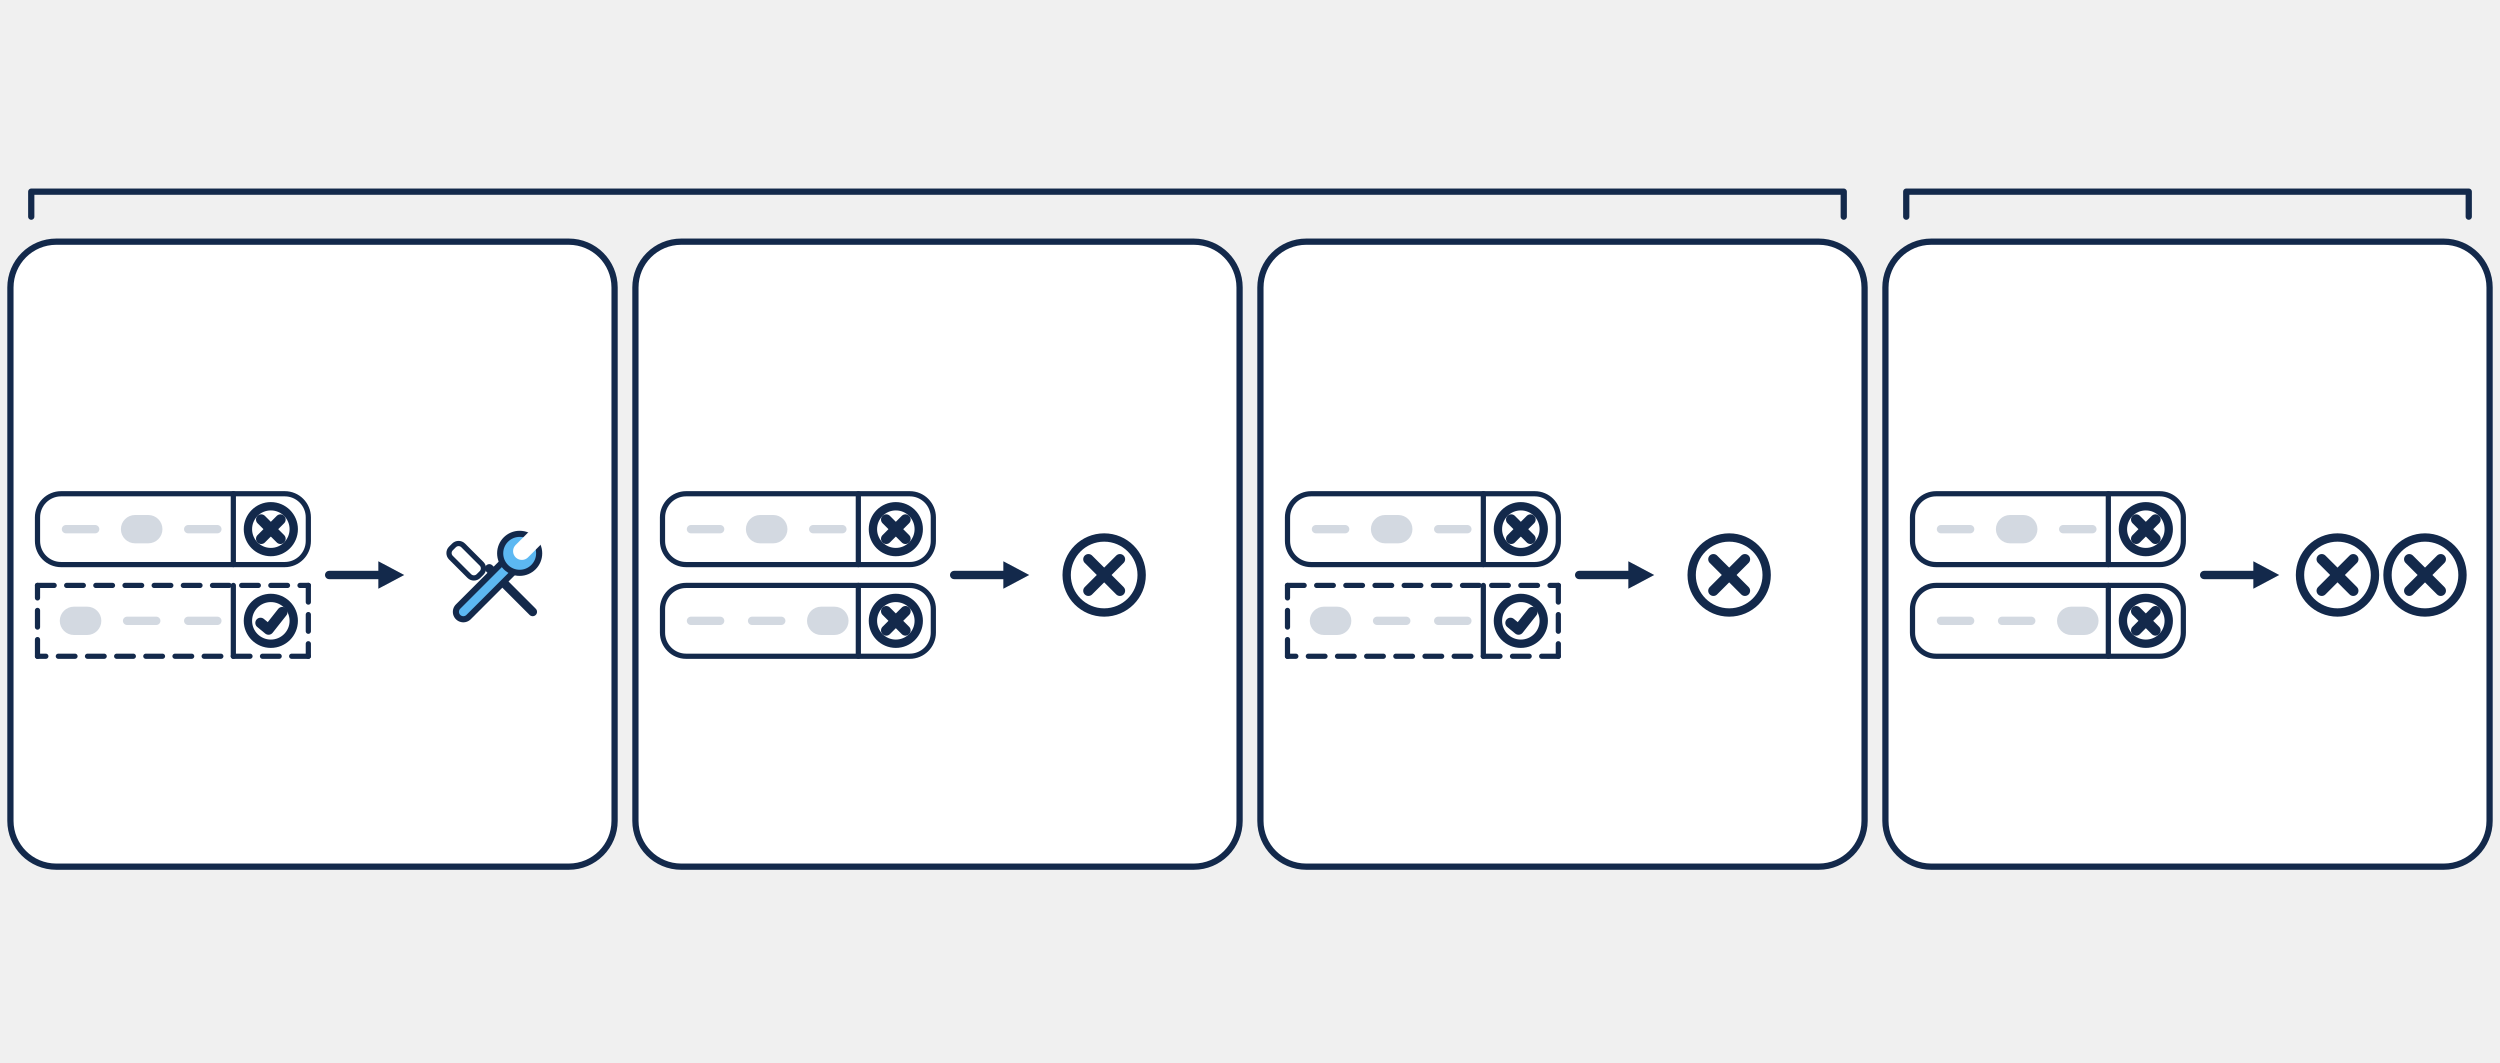
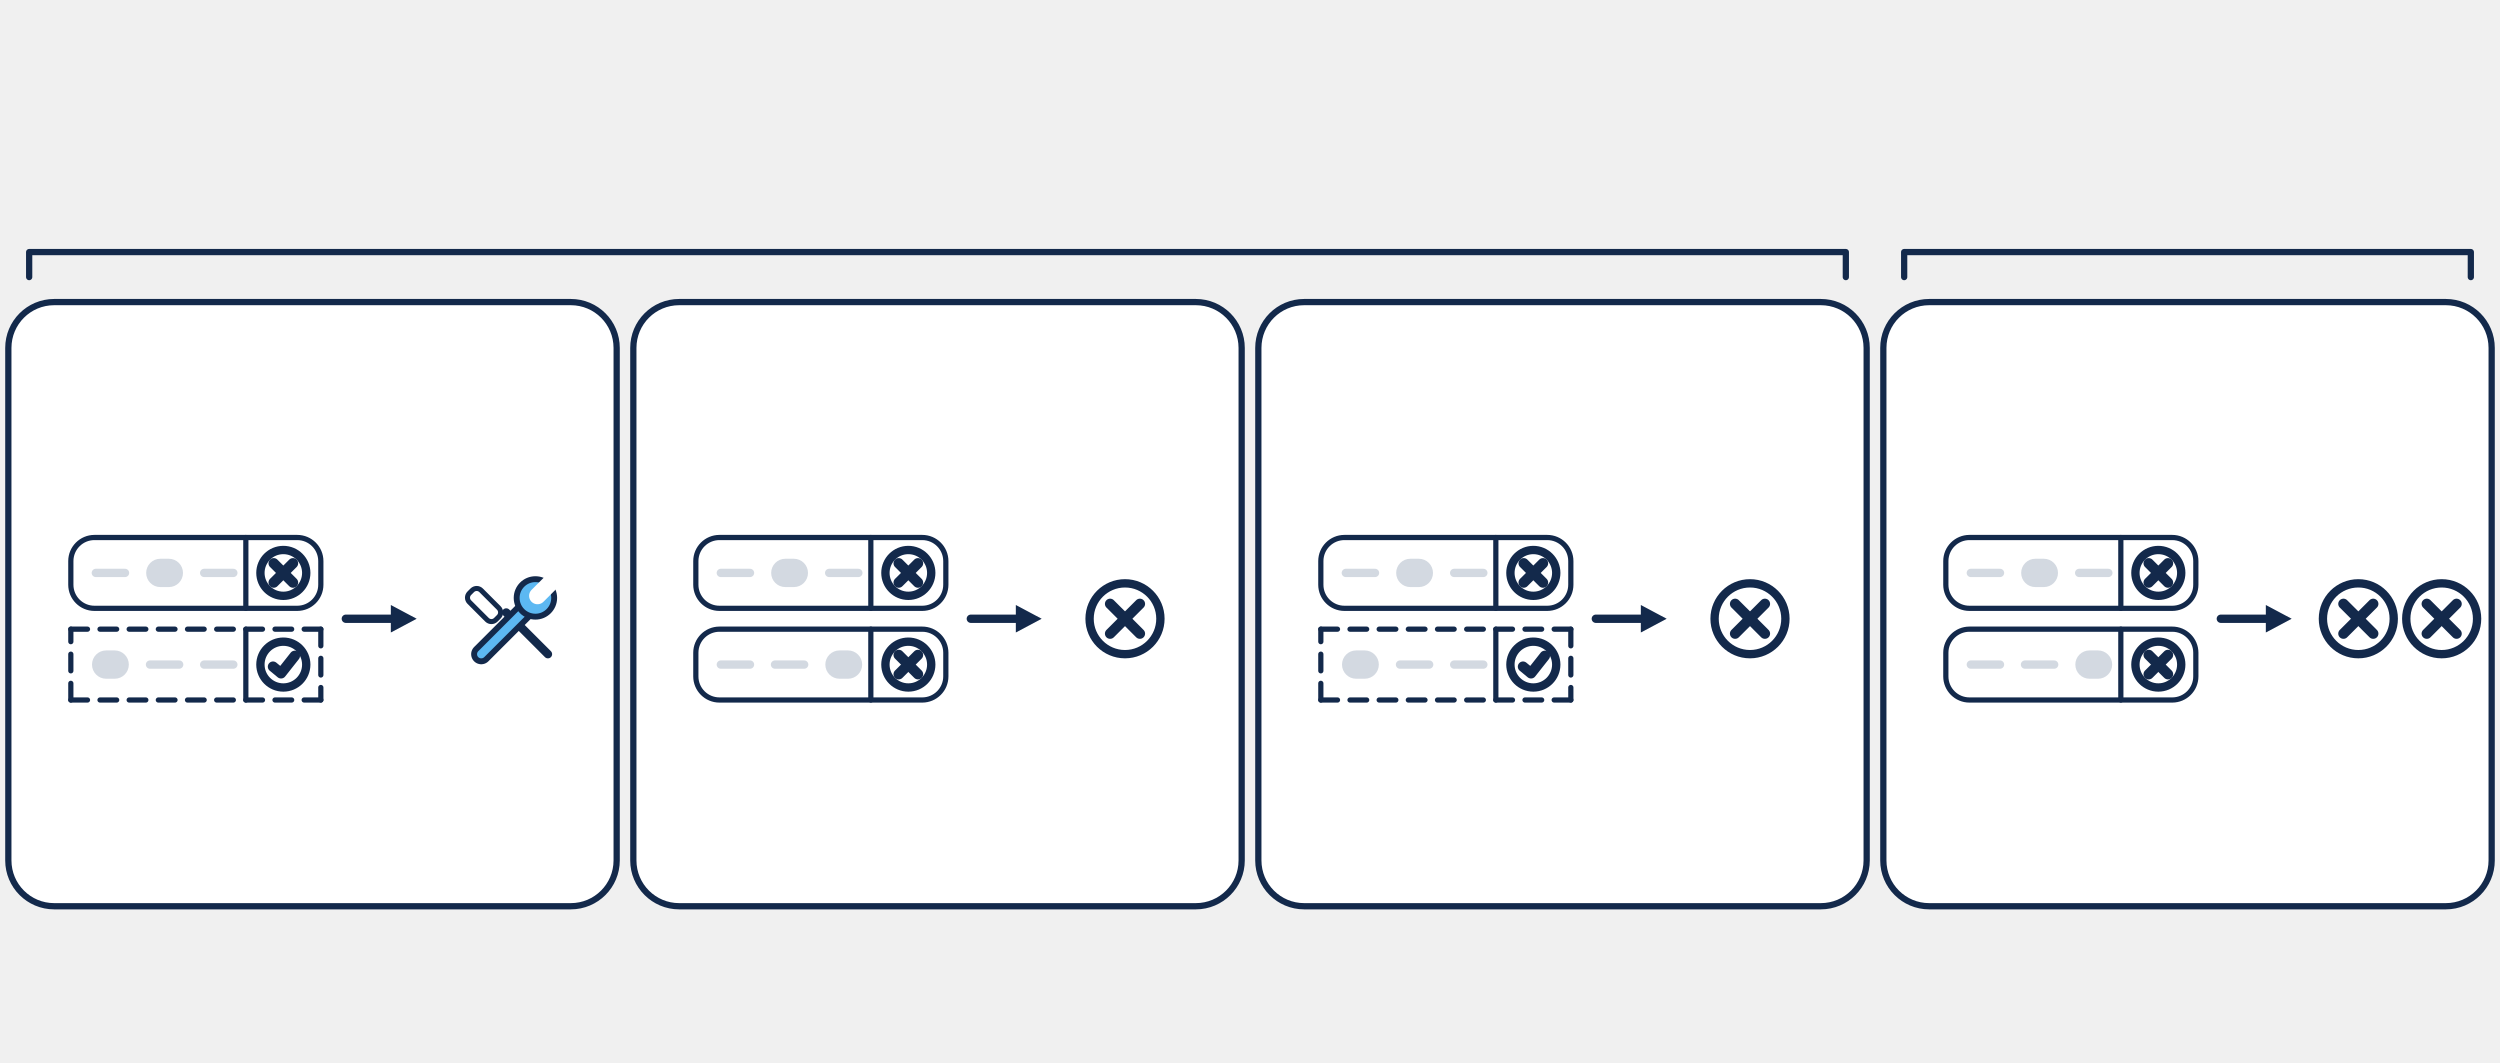
<svg xmlns="http://www.w3.org/2000/svg" viewBox="0 0 1200 510" width="1200" height="510">
-   <g transform="translate(0 46)">
-     <path d="M 15.0,58 L 15.0,46 L 885.0,46 L 885.0,58" stroke="#13294B" stroke-width="3" fill="none" stroke-linecap="round" stroke-linejoin="round" />
-     <path d="M 915.0,58 L 915.0,46 L 1185.0,46 L 1185.0,58" stroke="#13294B" stroke-width="3" fill="none" stroke-linecap="round" stroke-linejoin="round" />
-     <rect x="5.0" y="70" width="290" height="300" rx="22" ry="22" fill="#FFFFFF" stroke="#13294B" stroke-width="3" stroke-linecap="round" stroke-linejoin="round" />
-     <rect x="18" y="191" width="130" height="34" rx="11.333" ry="11.333" fill="#FFFFFF" stroke="#13294B" stroke-width="2.5" stroke-linecap="round" stroke-linejoin="round" />
-     <line x1="31.667" y1="208.0" x2="45.667" y2="208.0" stroke="#D3D9E1" stroke-width="4" fill="none" stroke-linecap="round" stroke-linejoin="round" />
-     <rect x="58.027" y="201.2" width="19.947" height="13.6" rx="6.8" ry="6.8" fill="#D3D9E1" stroke="none" stroke-width="0" stroke-linecap="round" stroke-linejoin="round" />
-     <line x1="90.333" y1="208.0" x2="104.333" y2="208.0" stroke="#D3D9E1" stroke-width="4" fill="none" stroke-linecap="round" stroke-linejoin="round" />
-     <line x1="112" y1="191" x2="112" y2="225" stroke="#13294B" stroke-width="2.5" fill="none" stroke-linecap="round" stroke-linejoin="round" />
-     <circle cx="130.0" cy="208.0" r="11.0" fill="#FFFFFF" stroke="#13294B" stroke-width="4" stroke-linecap="round" stroke-linejoin="round" />
-     <line x1="125.38" y1="203.38" x2="134.62" y2="212.62" stroke="#13294B" stroke-width="5" fill="none" stroke-linecap="round" stroke-linejoin="round" />
-     <line x1="134.62" y1="203.38" x2="125.38" y2="212.62" stroke="#13294B" stroke-width="5" fill="none" stroke-linecap="round" stroke-linejoin="round" />
-     <rect x="18" y="235" width="130" height="34" rx="11.333" ry="11.333" fill="#FFFFFF" stroke="none" stroke-width="0" stroke-linecap="round" stroke-linejoin="round" />
-     <line x1="18.0" y1="235.0" x2="26.0" y2="235.0" stroke="#13294B" stroke-width="2.5" fill="none" stroke-linecap="round" stroke-linejoin="round" />
-     <line x1="32.0" y1="235.0" x2="40.0" y2="235.0" stroke="#13294B" stroke-width="2.5" fill="none" stroke-linecap="round" stroke-linejoin="round" />
-     <line x1="46.0" y1="235.0" x2="54.0" y2="235.0" stroke="#13294B" stroke-width="2.5" fill="none" stroke-linecap="round" stroke-linejoin="round" />
-     <line x1="60.0" y1="235.0" x2="68.0" y2="235.0" stroke="#13294B" stroke-width="2.5" fill="none" stroke-linecap="round" stroke-linejoin="round" />
-     <line x1="74.0" y1="235.0" x2="82.0" y2="235.0" stroke="#13294B" stroke-width="2.5" fill="none" stroke-linecap="round" stroke-linejoin="round" />
-     <line x1="88.0" y1="235.0" x2="96.0" y2="235.0" stroke="#13294B" stroke-width="2.5" fill="none" stroke-linecap="round" stroke-linejoin="round" />
-     <line x1="102.0" y1="235.0" x2="110.0" y2="235.0" stroke="#13294B" stroke-width="2.5" fill="none" stroke-linecap="round" stroke-linejoin="round" />
-     <line x1="116.0" y1="235.0" x2="124.0" y2="235.0" stroke="#13294B" stroke-width="2.5" fill="none" stroke-linecap="round" stroke-linejoin="round" />
-     <line x1="130.0" y1="235.0" x2="138.0" y2="235.0" stroke="#13294B" stroke-width="2.5" fill="none" stroke-linecap="round" stroke-linejoin="round" />
-     <line x1="144.0" y1="235.0" x2="148.0" y2="235.0" stroke="#13294B" stroke-width="2.5" fill="none" stroke-linecap="round" stroke-linejoin="round" />
-     <line x1="148.0" y1="235.0" x2="148.0" y2="243.0" stroke="#13294B" stroke-width="2.5" fill="none" stroke-linecap="round" stroke-linejoin="round" />
-     <line x1="148.0" y1="249.0" x2="148.0" y2="257.0" stroke="#13294B" stroke-width="2.5" fill="none" stroke-linecap="round" stroke-linejoin="round" />
-     <line x1="148.0" y1="263.0" x2="148.0" y2="269.0" stroke="#13294B" stroke-width="2.5" fill="none" stroke-linecap="round" stroke-linejoin="round" />
-     <line x1="148.0" y1="269.0" x2="140.0" y2="269.0" stroke="#13294B" stroke-width="2.5" fill="none" stroke-linecap="round" stroke-linejoin="round" />
-     <line x1="134.0" y1="269.0" x2="126.0" y2="269.0" stroke="#13294B" stroke-width="2.5" fill="none" stroke-linecap="round" stroke-linejoin="round" />
-     <line x1="120.0" y1="269.0" x2="112.0" y2="269.0" stroke="#13294B" stroke-width="2.5" fill="none" stroke-linecap="round" stroke-linejoin="round" />
-     <line x1="106.0" y1="269.0" x2="98.0" y2="269.0" stroke="#13294B" stroke-width="2.5" fill="none" stroke-linecap="round" stroke-linejoin="round" />
-     <line x1="92.0" y1="269.0" x2="84.0" y2="269.0" stroke="#13294B" stroke-width="2.5" fill="none" stroke-linecap="round" stroke-linejoin="round" />
-     <line x1="78.0" y1="269.0" x2="70.0" y2="269.0" stroke="#13294B" stroke-width="2.5" fill="none" stroke-linecap="round" stroke-linejoin="round" />
-     <line x1="64.0" y1="269.0" x2="56.0" y2="269.0" stroke="#13294B" stroke-width="2.5" fill="none" stroke-linecap="round" stroke-linejoin="round" />
-     <line x1="50.0" y1="269.0" x2="42.0" y2="269.0" stroke="#13294B" stroke-width="2.5" fill="none" stroke-linecap="round" stroke-linejoin="round" />
-     <line x1="36.0" y1="269.0" x2="28.0" y2="269.0" stroke="#13294B" stroke-width="2.5" fill="none" stroke-linecap="round" stroke-linejoin="round" />
-     <line x1="22.0" y1="269.0" x2="18.0" y2="269.0" stroke="#13294B" stroke-width="2.5" fill="none" stroke-linecap="round" stroke-linejoin="round" />
-     <line x1="18.0" y1="269.0" x2="18.0" y2="261.0" stroke="#13294B" stroke-width="2.5" fill="none" stroke-linecap="round" stroke-linejoin="round" />
-     <line x1="18.0" y1="255.0" x2="18.0" y2="247.0" stroke="#13294B" stroke-width="2.5" fill="none" stroke-linecap="round" stroke-linejoin="round" />
-     <line x1="18.0" y1="241.0" x2="18.0" y2="235.0" stroke="#13294B" stroke-width="2.5" fill="none" stroke-linecap="round" stroke-linejoin="round" />
-     <rect x="28.693" y="245.2" width="19.947" height="13.6" rx="6.8" ry="6.8" fill="#D3D9E1" stroke="none" stroke-width="0" stroke-linecap="round" stroke-linejoin="round" />
-     <line x1="61.0" y1="252.0" x2="75.0" y2="252.0" stroke="#D3D9E1" stroke-width="4" fill="none" stroke-linecap="round" stroke-linejoin="round" />
-     <line x1="90.333" y1="252.0" x2="104.333" y2="252.0" stroke="#D3D9E1" stroke-width="4" fill="none" stroke-linecap="round" stroke-linejoin="round" />
-     <line x1="112" y1="235" x2="112" y2="269" stroke="#13294B" stroke-width="2.5" fill="none" stroke-linecap="round" stroke-linejoin="round" />
-     <circle cx="130.0" cy="252.0" r="11.0" fill="#FFFFFF" stroke="#13294B" stroke-width="4" stroke-linecap="round" stroke-linejoin="round" />
-     <path d="M 125.05,253.0 L 128.9,256.18 L 135.5,247.82" stroke="#13294B" stroke-width="5" fill="none" stroke-linecap="round" stroke-linejoin="round" />
-     <path d="M 158.0,230.0 L 184.2,230.0" stroke="#13294B" stroke-width="4" fill="none" stroke-linecap="round" stroke-linejoin="round" />
-     <polygon points="194.0,230.0 181.6,236.6 181.6,223.4" fill="#13294B" stroke="none" stroke-width="0" stroke-linecap="round" stroke-linejoin="round" />
-     <g transform="translate(238 230) scale(0.52)">
+   <g transform="translate(0 75)">
+     <path d="M 14.0,58 L 14.0,46 L 886.0,46 L 886.0,58" stroke="#13294B" stroke-width="3" fill="none" stroke-linecap="round" stroke-linejoin="round" />
+     <path d="M 914.0,58 L 914.0,46 L 1186.0,46 L 1186.0,58" stroke="#13294B" stroke-width="3" fill="none" stroke-linecap="round" stroke-linejoin="round" />
+     <rect x="4.0" y="70" width="292" height="290" rx="22" ry="22" fill="#FFFFFF" stroke="#13294B" stroke-width="3" stroke-linecap="round" stroke-linejoin="round" />
+     <rect x="34" y="183" width="120" height="34" rx="11.333" ry="11.333" fill="#FFFFFF" stroke="#13294B" stroke-width="2.5" stroke-linecap="round" stroke-linejoin="round" />
+     <line x1="46.0" y1="200.0" x2="60.0" y2="200.0" stroke="#D3D9E1" stroke-width="4" fill="none" stroke-linecap="round" stroke-linejoin="round" />
+     <rect x="70.16" y="193.2" width="17.68" height="13.6" rx="6.8" ry="6.8" fill="#D3D9E1" stroke="none" stroke-width="0" stroke-linecap="round" stroke-linejoin="round" />
+     <line x1="98.0" y1="200.0" x2="112.0" y2="200.0" stroke="#D3D9E1" stroke-width="4" fill="none" stroke-linecap="round" stroke-linejoin="round" />
+     <line x1="118" y1="183" x2="118" y2="217" stroke="#13294B" stroke-width="2.5" fill="none" stroke-linecap="round" stroke-linejoin="round" />
+     <circle cx="136.0" cy="200.0" r="11.0" fill="#FFFFFF" stroke="#13294B" stroke-width="4" stroke-linecap="round" stroke-linejoin="round" />
+     <line x1="131.38" y1="195.38" x2="140.62" y2="204.62" stroke="#13294B" stroke-width="5" fill="none" stroke-linecap="round" stroke-linejoin="round" />
+     <line x1="140.62" y1="195.38" x2="131.38" y2="204.62" stroke="#13294B" stroke-width="5" fill="none" stroke-linecap="round" stroke-linejoin="round" />
+     <rect x="34" y="227" width="120" height="34" rx="11.333" ry="11.333" fill="#FFFFFF" stroke="none" stroke-width="0" stroke-linecap="round" stroke-linejoin="round" />
+     <line x1="34.0" y1="227.0" x2="42.0" y2="227.0" stroke="#13294B" stroke-width="2.5" fill="none" stroke-linecap="round" stroke-linejoin="round" />
+     <line x1="48.0" y1="227.0" x2="56.0" y2="227.0" stroke="#13294B" stroke-width="2.5" fill="none" stroke-linecap="round" stroke-linejoin="round" />
+     <line x1="62.0" y1="227.0" x2="70.0" y2="227.0" stroke="#13294B" stroke-width="2.5" fill="none" stroke-linecap="round" stroke-linejoin="round" />
+     <line x1="76.0" y1="227.0" x2="84.0" y2="227.0" stroke="#13294B" stroke-width="2.5" fill="none" stroke-linecap="round" stroke-linejoin="round" />
+     <line x1="90.0" y1="227.0" x2="98.0" y2="227.0" stroke="#13294B" stroke-width="2.5" fill="none" stroke-linecap="round" stroke-linejoin="round" />
+     <line x1="104.0" y1="227.0" x2="112.0" y2="227.0" stroke="#13294B" stroke-width="2.5" fill="none" stroke-linecap="round" stroke-linejoin="round" />
+     <line x1="118.0" y1="227.0" x2="126.0" y2="227.0" stroke="#13294B" stroke-width="2.5" fill="none" stroke-linecap="round" stroke-linejoin="round" />
+     <line x1="132.0" y1="227.0" x2="140.0" y2="227.0" stroke="#13294B" stroke-width="2.5" fill="none" stroke-linecap="round" stroke-linejoin="round" />
+     <line x1="146.0" y1="227.0" x2="154.0" y2="227.0" stroke="#13294B" stroke-width="2.5" fill="none" stroke-linecap="round" stroke-linejoin="round" />
+     <line x1="154.0" y1="227.0" x2="154.0" y2="235.0" stroke="#13294B" stroke-width="2.5" fill="none" stroke-linecap="round" stroke-linejoin="round" />
+     <line x1="154.0" y1="241.0" x2="154.0" y2="249.0" stroke="#13294B" stroke-width="2.5" fill="none" stroke-linecap="round" stroke-linejoin="round" />
+     <line x1="154.0" y1="255.0" x2="154.0" y2="261.0" stroke="#13294B" stroke-width="2.5" fill="none" stroke-linecap="round" stroke-linejoin="round" />
+     <line x1="154.0" y1="261.0" x2="146.0" y2="261.0" stroke="#13294B" stroke-width="2.5" fill="none" stroke-linecap="round" stroke-linejoin="round" />
+     <line x1="140.0" y1="261.0" x2="132.0" y2="261.0" stroke="#13294B" stroke-width="2.5" fill="none" stroke-linecap="round" stroke-linejoin="round" />
+     <line x1="126.0" y1="261.0" x2="118.0" y2="261.0" stroke="#13294B" stroke-width="2.5" fill="none" stroke-linecap="round" stroke-linejoin="round" />
+     <line x1="112.0" y1="261.0" x2="104.0" y2="261.0" stroke="#13294B" stroke-width="2.5" fill="none" stroke-linecap="round" stroke-linejoin="round" />
+     <line x1="98.0" y1="261.0" x2="90.0" y2="261.0" stroke="#13294B" stroke-width="2.5" fill="none" stroke-linecap="round" stroke-linejoin="round" />
+     <line x1="84.0" y1="261.0" x2="76.0" y2="261.0" stroke="#13294B" stroke-width="2.5" fill="none" stroke-linecap="round" stroke-linejoin="round" />
+     <line x1="70.0" y1="261.0" x2="62.0" y2="261.0" stroke="#13294B" stroke-width="2.5" fill="none" stroke-linecap="round" stroke-linejoin="round" />
+     <line x1="56.0" y1="261.0" x2="48.0" y2="261.0" stroke="#13294B" stroke-width="2.5" fill="none" stroke-linecap="round" stroke-linejoin="round" />
+     <line x1="42.0" y1="261.0" x2="34.0" y2="261.0" stroke="#13294B" stroke-width="2.5" fill="none" stroke-linecap="round" stroke-linejoin="round" />
+     <line x1="34.0" y1="261.0" x2="34.0" y2="253.0" stroke="#13294B" stroke-width="2.5" fill="none" stroke-linecap="round" stroke-linejoin="round" />
+     <line x1="34.0" y1="247.0" x2="34.0" y2="239.0" stroke="#13294B" stroke-width="2.5" fill="none" stroke-linecap="round" stroke-linejoin="round" />
+     <line x1="34.0" y1="233.0" x2="34.0" y2="227.0" stroke="#13294B" stroke-width="2.5" fill="none" stroke-linecap="round" stroke-linejoin="round" />
+     <rect x="44.16" y="237.2" width="17.68" height="13.6" rx="6.8" ry="6.8" fill="#D3D9E1" stroke="none" stroke-width="0" stroke-linecap="round" stroke-linejoin="round" />
+     <line x1="72.0" y1="244.0" x2="86.0" y2="244.0" stroke="#D3D9E1" stroke-width="4" fill="none" stroke-linecap="round" stroke-linejoin="round" />
+     <line x1="98.0" y1="244.0" x2="112.0" y2="244.0" stroke="#D3D9E1" stroke-width="4" fill="none" stroke-linecap="round" stroke-linejoin="round" />
+     <line x1="118" y1="227" x2="118" y2="261" stroke="#13294B" stroke-width="2.5" fill="none" stroke-linecap="round" stroke-linejoin="round" />
+     <circle cx="136.0" cy="244.0" r="11.0" fill="#FFFFFF" stroke="#13294B" stroke-width="4" stroke-linecap="round" stroke-linejoin="round" />
+     <path d="M 131.05,245.0 L 134.9,248.18 L 141.5,239.82" stroke="#13294B" stroke-width="5" fill="none" stroke-linecap="round" stroke-linejoin="round" />
+     <path d="M 166.0,222.0 L 190.2,222.0" stroke="#13294B" stroke-width="4" fill="none" stroke-linecap="round" stroke-linejoin="round" />
+     <polygon points="200.0,222.0 187.6,228.6 187.6,215.4" fill="#13294B" stroke="none" stroke-width="0" stroke-linecap="round" stroke-linejoin="round" />
+     <g transform="translate(246 222) scale(0.5)">
      <line x1="34" y1="34" x2="-6" y2="-6" stroke="#13294B" stroke-width="8.07" fill="none" stroke-linecap="round" stroke-linejoin="round" />
      <rect x="-34" y="-40" width="16" height="36" rx="6" ry="6" fill="#FFFFFF" stroke="#13294B" stroke-width="4.84" transform="rotate(-45 -16 -16)" stroke-linecap="round" stroke-linejoin="round" />
      <line x1="-30" y1="34" x2="12" y2="-8" stroke="#13294B" stroke-width="19.38" fill="none" stroke-linecap="round" stroke-linejoin="round" />
      <line x1="-30" y1="34" x2="12" y2="-8" stroke="#5CB8F2" stroke-width="8.07" fill="none" stroke-linecap="round" stroke-linejoin="round" />
      <circle cx="22" cy="-20" r="18" fill="#5CB8F2" stroke="#13294B" stroke-width="5.65" stroke-linecap="round" stroke-linejoin="round" />
      <polygon points="22.0,-22.0 34.0,-46.0 48.0,-32.0" fill="#FFFFFF" stroke="none" stroke-width="0.00" stroke-linecap="round" stroke-linejoin="round" />
      <line x1="24" y1="-22" x2="36" y2="-34" stroke="#FFFFFF" stroke-width="16.15" fill="none" stroke-linecap="round" stroke-linejoin="round" />
    </g>
-     <rect x="305.0" y="70" width="290" height="300" rx="22" ry="22" fill="#FFFFFF" stroke="#13294B" stroke-width="3" stroke-linecap="round" stroke-linejoin="round" />
-     <rect x="318" y="191" width="130" height="34" rx="11.333" ry="11.333" fill="#FFFFFF" stroke="#13294B" stroke-width="2.5" stroke-linecap="round" stroke-linejoin="round" />
-     <line x1="331.667" y1="208.0" x2="345.667" y2="208.0" stroke="#D3D9E1" stroke-width="4" fill="none" stroke-linecap="round" stroke-linejoin="round" />
-     <rect x="358.027" y="201.2" width="19.947" height="13.6" rx="6.8" ry="6.8" fill="#D3D9E1" stroke="none" stroke-width="0" stroke-linecap="round" stroke-linejoin="round" />
-     <line x1="390.333" y1="208.0" x2="404.333" y2="208.0" stroke="#D3D9E1" stroke-width="4" fill="none" stroke-linecap="round" stroke-linejoin="round" />
-     <line x1="412" y1="191" x2="412" y2="225" stroke="#13294B" stroke-width="2.5" fill="none" stroke-linecap="round" stroke-linejoin="round" />
-     <circle cx="430.0" cy="208.0" r="11.0" fill="#FFFFFF" stroke="#13294B" stroke-width="4" stroke-linecap="round" stroke-linejoin="round" />
-     <line x1="425.38" y1="203.38" x2="434.62" y2="212.62" stroke="#13294B" stroke-width="5" fill="none" stroke-linecap="round" stroke-linejoin="round" />
-     <line x1="434.62" y1="203.38" x2="425.38" y2="212.62" stroke="#13294B" stroke-width="5" fill="none" stroke-linecap="round" stroke-linejoin="round" />
-     <rect x="318" y="235" width="130" height="34" rx="11.333" ry="11.333" fill="#FFFFFF" stroke="#13294B" stroke-width="2.5" stroke-linecap="round" stroke-linejoin="round" />
-     <line x1="331.667" y1="252.0" x2="345.667" y2="252.0" stroke="#D3D9E1" stroke-width="4" fill="none" stroke-linecap="round" stroke-linejoin="round" />
-     <line x1="361.0" y1="252.0" x2="375.0" y2="252.0" stroke="#D3D9E1" stroke-width="4" fill="none" stroke-linecap="round" stroke-linejoin="round" />
-     <rect x="387.36" y="245.2" width="19.947" height="13.6" rx="6.8" ry="6.8" fill="#D3D9E1" stroke="none" stroke-width="0" stroke-linecap="round" stroke-linejoin="round" />
-     <line x1="412" y1="235" x2="412" y2="269" stroke="#13294B" stroke-width="2.5" fill="none" stroke-linecap="round" stroke-linejoin="round" />
-     <circle cx="430.0" cy="252.0" r="11.0" fill="#FFFFFF" stroke="#13294B" stroke-width="4" stroke-linecap="round" stroke-linejoin="round" />
-     <line x1="425.38" y1="247.38" x2="434.62" y2="256.62" stroke="#13294B" stroke-width="5" fill="none" stroke-linecap="round" stroke-linejoin="round" />
-     <line x1="434.62" y1="247.38" x2="425.38" y2="256.62" stroke="#13294B" stroke-width="5" fill="none" stroke-linecap="round" stroke-linejoin="round" />
-     <path d="M 458.0,230.0 L 484.2,230.0" stroke="#13294B" stroke-width="4" fill="none" stroke-linecap="round" stroke-linejoin="round" />
-     <polygon points="494.0,230.0 481.6,236.6 481.6,223.4" fill="#13294B" stroke="none" stroke-width="0" stroke-linecap="round" stroke-linejoin="round" />
-     <circle cx="530" cy="230" r="18" fill="#FFFFFF" stroke="#13294B" stroke-width="4" stroke-linecap="round" stroke-linejoin="round" />
-     <line x1="522.44" y1="222.44" x2="537.56" y2="237.56" stroke="#13294B" stroke-width="5" fill="none" stroke-linecap="round" stroke-linejoin="round" />
-     <line x1="537.56" y1="222.44" x2="522.44" y2="237.56" stroke="#13294B" stroke-width="5" fill="none" stroke-linecap="round" stroke-linejoin="round" />
-     <rect x="605.0" y="70" width="290" height="300" rx="22" ry="22" fill="#FFFFFF" stroke="#13294B" stroke-width="3" stroke-linecap="round" stroke-linejoin="round" />
-     <rect x="618" y="191" width="130" height="34" rx="11.333" ry="11.333" fill="#FFFFFF" stroke="#13294B" stroke-width="2.5" stroke-linecap="round" stroke-linejoin="round" />
-     <line x1="631.667" y1="208.0" x2="645.667" y2="208.0" stroke="#D3D9E1" stroke-width="4" fill="none" stroke-linecap="round" stroke-linejoin="round" />
-     <rect x="658.027" y="201.2" width="19.947" height="13.6" rx="6.8" ry="6.8" fill="#D3D9E1" stroke="none" stroke-width="0" stroke-linecap="round" stroke-linejoin="round" />
-     <line x1="690.333" y1="208.0" x2="704.333" y2="208.0" stroke="#D3D9E1" stroke-width="4" fill="none" stroke-linecap="round" stroke-linejoin="round" />
-     <line x1="712" y1="191" x2="712" y2="225" stroke="#13294B" stroke-width="2.5" fill="none" stroke-linecap="round" stroke-linejoin="round" />
-     <circle cx="730.0" cy="208.0" r="11.0" fill="#FFFFFF" stroke="#13294B" stroke-width="4" stroke-linecap="round" stroke-linejoin="round" />
-     <line x1="725.38" y1="203.38" x2="734.62" y2="212.62" stroke="#13294B" stroke-width="5" fill="none" stroke-linecap="round" stroke-linejoin="round" />
-     <line x1="734.62" y1="203.38" x2="725.38" y2="212.62" stroke="#13294B" stroke-width="5" fill="none" stroke-linecap="round" stroke-linejoin="round" />
-     <rect x="618" y="235" width="130" height="34" rx="11.333" ry="11.333" fill="#FFFFFF" stroke="none" stroke-width="0" stroke-linecap="round" stroke-linejoin="round" />
-     <line x1="618.0" y1="235.0" x2="626.0" y2="235.0" stroke="#13294B" stroke-width="2.5" fill="none" stroke-linecap="round" stroke-linejoin="round" />
-     <line x1="632.0" y1="235.0" x2="640.0" y2="235.0" stroke="#13294B" stroke-width="2.5" fill="none" stroke-linecap="round" stroke-linejoin="round" />
-     <line x1="646.0" y1="235.0" x2="654.0" y2="235.0" stroke="#13294B" stroke-width="2.5" fill="none" stroke-linecap="round" stroke-linejoin="round" />
-     <line x1="660.0" y1="235.0" x2="668.0" y2="235.0" stroke="#13294B" stroke-width="2.5" fill="none" stroke-linecap="round" stroke-linejoin="round" />
-     <line x1="674.0" y1="235.0" x2="682.0" y2="235.0" stroke="#13294B" stroke-width="2.5" fill="none" stroke-linecap="round" stroke-linejoin="round" />
-     <line x1="688.0" y1="235.0" x2="696.0" y2="235.0" stroke="#13294B" stroke-width="2.5" fill="none" stroke-linecap="round" stroke-linejoin="round" />
-     <line x1="702.0" y1="235.0" x2="710.0" y2="235.0" stroke="#13294B" stroke-width="2.5" fill="none" stroke-linecap="round" stroke-linejoin="round" />
-     <line x1="716.0" y1="235.0" x2="724.0" y2="235.0" stroke="#13294B" stroke-width="2.5" fill="none" stroke-linecap="round" stroke-linejoin="round" />
-     <line x1="730.0" y1="235.0" x2="738.0" y2="235.0" stroke="#13294B" stroke-width="2.5" fill="none" stroke-linecap="round" stroke-linejoin="round" />
-     <line x1="744.0" y1="235.0" x2="748.0" y2="235.0" stroke="#13294B" stroke-width="2.5" fill="none" stroke-linecap="round" stroke-linejoin="round" />
-     <line x1="748.0" y1="235.0" x2="748.0" y2="243.0" stroke="#13294B" stroke-width="2.5" fill="none" stroke-linecap="round" stroke-linejoin="round" />
-     <line x1="748.0" y1="249.0" x2="748.0" y2="257.0" stroke="#13294B" stroke-width="2.5" fill="none" stroke-linecap="round" stroke-linejoin="round" />
-     <line x1="748.0" y1="263.0" x2="748.0" y2="269.0" stroke="#13294B" stroke-width="2.5" fill="none" stroke-linecap="round" stroke-linejoin="round" />
-     <line x1="748.0" y1="269.0" x2="740.0" y2="269.0" stroke="#13294B" stroke-width="2.5" fill="none" stroke-linecap="round" stroke-linejoin="round" />
-     <line x1="734.0" y1="269.0" x2="726.0" y2="269.0" stroke="#13294B" stroke-width="2.5" fill="none" stroke-linecap="round" stroke-linejoin="round" />
-     <line x1="720.0" y1="269.0" x2="712.0" y2="269.0" stroke="#13294B" stroke-width="2.5" fill="none" stroke-linecap="round" stroke-linejoin="round" />
-     <line x1="706.0" y1="269.0" x2="698.0" y2="269.0" stroke="#13294B" stroke-width="2.5" fill="none" stroke-linecap="round" stroke-linejoin="round" />
-     <line x1="692.0" y1="269.0" x2="684.0" y2="269.0" stroke="#13294B" stroke-width="2.5" fill="none" stroke-linecap="round" stroke-linejoin="round" />
-     <line x1="678.0" y1="269.0" x2="670.0" y2="269.0" stroke="#13294B" stroke-width="2.5" fill="none" stroke-linecap="round" stroke-linejoin="round" />
-     <line x1="664.0" y1="269.0" x2="656.0" y2="269.0" stroke="#13294B" stroke-width="2.5" fill="none" stroke-linecap="round" stroke-linejoin="round" />
-     <line x1="650.0" y1="269.0" x2="642.0" y2="269.0" stroke="#13294B" stroke-width="2.5" fill="none" stroke-linecap="round" stroke-linejoin="round" />
-     <line x1="636.0" y1="269.0" x2="628.0" y2="269.0" stroke="#13294B" stroke-width="2.5" fill="none" stroke-linecap="round" stroke-linejoin="round" />
-     <line x1="622.0" y1="269.0" x2="618.0" y2="269.0" stroke="#13294B" stroke-width="2.5" fill="none" stroke-linecap="round" stroke-linejoin="round" />
-     <line x1="618.0" y1="269.0" x2="618.0" y2="261.0" stroke="#13294B" stroke-width="2.5" fill="none" stroke-linecap="round" stroke-linejoin="round" />
-     <line x1="618.0" y1="255.0" x2="618.0" y2="247.0" stroke="#13294B" stroke-width="2.5" fill="none" stroke-linecap="round" stroke-linejoin="round" />
-     <line x1="618.0" y1="241.0" x2="618.0" y2="235.0" stroke="#13294B" stroke-width="2.5" fill="none" stroke-linecap="round" stroke-linejoin="round" />
-     <rect x="628.693" y="245.2" width="19.947" height="13.6" rx="6.8" ry="6.8" fill="#D3D9E1" stroke="none" stroke-width="0" stroke-linecap="round" stroke-linejoin="round" />
-     <line x1="661.0" y1="252.0" x2="675.0" y2="252.0" stroke="#D3D9E1" stroke-width="4" fill="none" stroke-linecap="round" stroke-linejoin="round" />
-     <line x1="690.333" y1="252.0" x2="704.333" y2="252.0" stroke="#D3D9E1" stroke-width="4" fill="none" stroke-linecap="round" stroke-linejoin="round" />
-     <line x1="712" y1="235" x2="712" y2="269" stroke="#13294B" stroke-width="2.5" fill="none" stroke-linecap="round" stroke-linejoin="round" />
-     <circle cx="730.0" cy="252.0" r="11.0" fill="#FFFFFF" stroke="#13294B" stroke-width="4" stroke-linecap="round" stroke-linejoin="round" />
-     <path d="M 725.05,253.0 L 728.9,256.18 L 735.5,247.82" stroke="#13294B" stroke-width="5" fill="none" stroke-linecap="round" stroke-linejoin="round" />
-     <path d="M 758.0,230.0 L 784.2,230.0" stroke="#13294B" stroke-width="4" fill="none" stroke-linecap="round" stroke-linejoin="round" />
-     <polygon points="794.0,230.0 781.6,236.6 781.6,223.4" fill="#13294B" stroke="none" stroke-width="0" stroke-linecap="round" stroke-linejoin="round" />
-     <circle cx="830" cy="230" r="18" fill="#FFFFFF" stroke="#13294B" stroke-width="4" stroke-linecap="round" stroke-linejoin="round" />
-     <line x1="822.44" y1="222.44" x2="837.56" y2="237.56" stroke="#13294B" stroke-width="5" fill="none" stroke-linecap="round" stroke-linejoin="round" />
-     <line x1="837.56" y1="222.44" x2="822.44" y2="237.56" stroke="#13294B" stroke-width="5" fill="none" stroke-linecap="round" stroke-linejoin="round" />
-     <rect x="905.0" y="70" width="290" height="300" rx="22" ry="22" fill="#FFFFFF" stroke="#13294B" stroke-width="3" stroke-linecap="round" stroke-linejoin="round" />
-     <rect x="918" y="191" width="130" height="34" rx="11.333" ry="11.333" fill="#FFFFFF" stroke="#13294B" stroke-width="2.5" stroke-linecap="round" stroke-linejoin="round" />
-     <line x1="931.667" y1="208.0" x2="945.667" y2="208.0" stroke="#D3D9E1" stroke-width="4" fill="none" stroke-linecap="round" stroke-linejoin="round" />
-     <rect x="958.027" y="201.2" width="19.947" height="13.6" rx="6.8" ry="6.8" fill="#D3D9E1" stroke="none" stroke-width="0" stroke-linecap="round" stroke-linejoin="round" />
-     <line x1="990.333" y1="208.0" x2="1004.333" y2="208.0" stroke="#D3D9E1" stroke-width="4" fill="none" stroke-linecap="round" stroke-linejoin="round" />
-     <line x1="1012" y1="191" x2="1012" y2="225" stroke="#13294B" stroke-width="2.5" fill="none" stroke-linecap="round" stroke-linejoin="round" />
-     <circle cx="1030.0" cy="208.0" r="11.0" fill="#FFFFFF" stroke="#13294B" stroke-width="4" stroke-linecap="round" stroke-linejoin="round" />
-     <line x1="1025.38" y1="203.38" x2="1034.62" y2="212.62" stroke="#13294B" stroke-width="5" fill="none" stroke-linecap="round" stroke-linejoin="round" />
-     <line x1="1034.62" y1="203.38" x2="1025.38" y2="212.62" stroke="#13294B" stroke-width="5" fill="none" stroke-linecap="round" stroke-linejoin="round" />
-     <rect x="918" y="235" width="130" height="34" rx="11.333" ry="11.333" fill="#FFFFFF" stroke="#13294B" stroke-width="2.5" stroke-linecap="round" stroke-linejoin="round" />
-     <line x1="931.667" y1="252.0" x2="945.667" y2="252.0" stroke="#D3D9E1" stroke-width="4" fill="none" stroke-linecap="round" stroke-linejoin="round" />
-     <line x1="961.0" y1="252.0" x2="975.0" y2="252.0" stroke="#D3D9E1" stroke-width="4" fill="none" stroke-linecap="round" stroke-linejoin="round" />
-     <rect x="987.36" y="245.2" width="19.947" height="13.6" rx="6.8" ry="6.8" fill="#D3D9E1" stroke="none" stroke-width="0" stroke-linecap="round" stroke-linejoin="round" />
-     <line x1="1012" y1="235" x2="1012" y2="269" stroke="#13294B" stroke-width="2.5" fill="none" stroke-linecap="round" stroke-linejoin="round" />
-     <circle cx="1030.0" cy="252.0" r="11.0" fill="#FFFFFF" stroke="#13294B" stroke-width="4" stroke-linecap="round" stroke-linejoin="round" />
-     <line x1="1025.38" y1="247.38" x2="1034.62" y2="256.62" stroke="#13294B" stroke-width="5" fill="none" stroke-linecap="round" stroke-linejoin="round" />
-     <line x1="1034.62" y1="247.38" x2="1025.38" y2="256.62" stroke="#13294B" stroke-width="5" fill="none" stroke-linecap="round" stroke-linejoin="round" />
-     <path d="M 1058.0,230.0 L 1084.2,230.0" stroke="#13294B" stroke-width="4" fill="none" stroke-linecap="round" stroke-linejoin="round" />
-     <polygon points="1094.0,230.0 1081.6,236.6 1081.6,223.4" fill="#13294B" stroke="none" stroke-width="0" stroke-linecap="round" stroke-linejoin="round" />
-     <circle cx="1122" cy="230" r="18" fill="#FFFFFF" stroke="#13294B" stroke-width="4" stroke-linecap="round" stroke-linejoin="round" />
-     <line x1="1114.44" y1="222.44" x2="1129.56" y2="237.56" stroke="#13294B" stroke-width="5" fill="none" stroke-linecap="round" stroke-linejoin="round" />
-     <line x1="1129.56" y1="222.44" x2="1114.44" y2="237.56" stroke="#13294B" stroke-width="5" fill="none" stroke-linecap="round" stroke-linejoin="round" />
-     <circle cx="1164" cy="230" r="18" fill="#FFFFFF" stroke="#13294B" stroke-width="4" stroke-linecap="round" stroke-linejoin="round" />
-     <line x1="1156.44" y1="222.44" x2="1171.56" y2="237.56" stroke="#13294B" stroke-width="5" fill="none" stroke-linecap="round" stroke-linejoin="round" />
-     <line x1="1171.56" y1="222.44" x2="1156.44" y2="237.56" stroke="#13294B" stroke-width="5" fill="none" stroke-linecap="round" stroke-linejoin="round" />
+     <rect x="304.0" y="70" width="292" height="290" rx="22" ry="22" fill="#FFFFFF" stroke="#13294B" stroke-width="3" stroke-linecap="round" stroke-linejoin="round" />
+     <rect x="334" y="183" width="120" height="34" rx="11.333" ry="11.333" fill="#FFFFFF" stroke="#13294B" stroke-width="2.5" stroke-linecap="round" stroke-linejoin="round" />
+     <line x1="346.0" y1="200.0" x2="360.0" y2="200.0" stroke="#D3D9E1" stroke-width="4" fill="none" stroke-linecap="round" stroke-linejoin="round" />
+     <rect x="370.16" y="193.2" width="17.68" height="13.6" rx="6.8" ry="6.8" fill="#D3D9E1" stroke="none" stroke-width="0" stroke-linecap="round" stroke-linejoin="round" />
+     <line x1="398.0" y1="200.0" x2="412.0" y2="200.0" stroke="#D3D9E1" stroke-width="4" fill="none" stroke-linecap="round" stroke-linejoin="round" />
+     <line x1="418" y1="183" x2="418" y2="217" stroke="#13294B" stroke-width="2.5" fill="none" stroke-linecap="round" stroke-linejoin="round" />
+     <circle cx="436.0" cy="200.0" r="11.0" fill="#FFFFFF" stroke="#13294B" stroke-width="4" stroke-linecap="round" stroke-linejoin="round" />
+     <line x1="431.38" y1="195.38" x2="440.62" y2="204.62" stroke="#13294B" stroke-width="5" fill="none" stroke-linecap="round" stroke-linejoin="round" />
+     <line x1="440.62" y1="195.38" x2="431.38" y2="204.62" stroke="#13294B" stroke-width="5" fill="none" stroke-linecap="round" stroke-linejoin="round" />
+     <rect x="334" y="227" width="120" height="34" rx="11.333" ry="11.333" fill="#FFFFFF" stroke="#13294B" stroke-width="2.5" stroke-linecap="round" stroke-linejoin="round" />
+     <line x1="346.0" y1="244.0" x2="360.0" y2="244.0" stroke="#D3D9E1" stroke-width="4" fill="none" stroke-linecap="round" stroke-linejoin="round" />
+     <line x1="372.0" y1="244.0" x2="386.0" y2="244.0" stroke="#D3D9E1" stroke-width="4" fill="none" stroke-linecap="round" stroke-linejoin="round" />
+     <rect x="396.16" y="237.2" width="17.68" height="13.6" rx="6.8" ry="6.8" fill="#D3D9E1" stroke="none" stroke-width="0" stroke-linecap="round" stroke-linejoin="round" />
+     <line x1="418" y1="227" x2="418" y2="261" stroke="#13294B" stroke-width="2.5" fill="none" stroke-linecap="round" stroke-linejoin="round" />
+     <circle cx="436.0" cy="244.0" r="11.0" fill="#FFFFFF" stroke="#13294B" stroke-width="4" stroke-linecap="round" stroke-linejoin="round" />
+     <line x1="431.38" y1="239.38" x2="440.62" y2="248.62" stroke="#13294B" stroke-width="5" fill="none" stroke-linecap="round" stroke-linejoin="round" />
+     <line x1="440.62" y1="239.38" x2="431.38" y2="248.62" stroke="#13294B" stroke-width="5" fill="none" stroke-linecap="round" stroke-linejoin="round" />
+     <path d="M 466.0,222.0 L 490.2,222.0" stroke="#13294B" stroke-width="4" fill="none" stroke-linecap="round" stroke-linejoin="round" />
+     <polygon points="500.0,222.0 487.6,228.6 487.6,215.4" fill="#13294B" stroke="none" stroke-width="0" stroke-linecap="round" stroke-linejoin="round" />
+     <circle cx="540" cy="222" r="17" fill="#FFFFFF" stroke="#13294B" stroke-width="4" stroke-linecap="round" stroke-linejoin="round" />
+     <line x1="532.86" y1="214.86" x2="547.14" y2="229.14" stroke="#13294B" stroke-width="5" fill="none" stroke-linecap="round" stroke-linejoin="round" />
+     <line x1="547.14" y1="214.86" x2="532.86" y2="229.14" stroke="#13294B" stroke-width="5" fill="none" stroke-linecap="round" stroke-linejoin="round" />
+     <rect x="604.0" y="70" width="292" height="290" rx="22" ry="22" fill="#FFFFFF" stroke="#13294B" stroke-width="3" stroke-linecap="round" stroke-linejoin="round" />
+     <rect x="634" y="183" width="120" height="34" rx="11.333" ry="11.333" fill="#FFFFFF" stroke="#13294B" stroke-width="2.5" stroke-linecap="round" stroke-linejoin="round" />
+     <line x1="646.0" y1="200.0" x2="660.0" y2="200.0" stroke="#D3D9E1" stroke-width="4" fill="none" stroke-linecap="round" stroke-linejoin="round" />
+     <rect x="670.16" y="193.2" width="17.68" height="13.6" rx="6.8" ry="6.8" fill="#D3D9E1" stroke="none" stroke-width="0" stroke-linecap="round" stroke-linejoin="round" />
+     <line x1="698.0" y1="200.0" x2="712.0" y2="200.0" stroke="#D3D9E1" stroke-width="4" fill="none" stroke-linecap="round" stroke-linejoin="round" />
+     <line x1="718" y1="183" x2="718" y2="217" stroke="#13294B" stroke-width="2.5" fill="none" stroke-linecap="round" stroke-linejoin="round" />
+     <circle cx="736.0" cy="200.0" r="11.0" fill="#FFFFFF" stroke="#13294B" stroke-width="4" stroke-linecap="round" stroke-linejoin="round" />
+     <line x1="731.38" y1="195.38" x2="740.62" y2="204.62" stroke="#13294B" stroke-width="5" fill="none" stroke-linecap="round" stroke-linejoin="round" />
+     <line x1="740.62" y1="195.38" x2="731.38" y2="204.62" stroke="#13294B" stroke-width="5" fill="none" stroke-linecap="round" stroke-linejoin="round" />
+     <rect x="634" y="227" width="120" height="34" rx="11.333" ry="11.333" fill="#FFFFFF" stroke="none" stroke-width="0" stroke-linecap="round" stroke-linejoin="round" />
+     <line x1="634.0" y1="227.0" x2="642.0" y2="227.0" stroke="#13294B" stroke-width="2.5" fill="none" stroke-linecap="round" stroke-linejoin="round" />
+     <line x1="648.0" y1="227.0" x2="656.0" y2="227.0" stroke="#13294B" stroke-width="2.5" fill="none" stroke-linecap="round" stroke-linejoin="round" />
+     <line x1="662.0" y1="227.0" x2="670.0" y2="227.0" stroke="#13294B" stroke-width="2.5" fill="none" stroke-linecap="round" stroke-linejoin="round" />
+     <line x1="676.0" y1="227.0" x2="684.0" y2="227.0" stroke="#13294B" stroke-width="2.5" fill="none" stroke-linecap="round" stroke-linejoin="round" />
+     <line x1="690.0" y1="227.0" x2="698.0" y2="227.0" stroke="#13294B" stroke-width="2.5" fill="none" stroke-linecap="round" stroke-linejoin="round" />
+     <line x1="704.0" y1="227.0" x2="712.0" y2="227.0" stroke="#13294B" stroke-width="2.5" fill="none" stroke-linecap="round" stroke-linejoin="round" />
+     <line x1="718.0" y1="227.0" x2="726.0" y2="227.0" stroke="#13294B" stroke-width="2.5" fill="none" stroke-linecap="round" stroke-linejoin="round" />
+     <line x1="732.0" y1="227.0" x2="740.0" y2="227.0" stroke="#13294B" stroke-width="2.5" fill="none" stroke-linecap="round" stroke-linejoin="round" />
+     <line x1="746.0" y1="227.0" x2="754.0" y2="227.0" stroke="#13294B" stroke-width="2.5" fill="none" stroke-linecap="round" stroke-linejoin="round" />
+     <line x1="754.0" y1="227.0" x2="754.0" y2="235.0" stroke="#13294B" stroke-width="2.5" fill="none" stroke-linecap="round" stroke-linejoin="round" />
+     <line x1="754.0" y1="241.0" x2="754.0" y2="249.0" stroke="#13294B" stroke-width="2.5" fill="none" stroke-linecap="round" stroke-linejoin="round" />
+     <line x1="754.0" y1="255.0" x2="754.0" y2="261.0" stroke="#13294B" stroke-width="2.5" fill="none" stroke-linecap="round" stroke-linejoin="round" />
+     <line x1="754.0" y1="261.0" x2="746.0" y2="261.0" stroke="#13294B" stroke-width="2.5" fill="none" stroke-linecap="round" stroke-linejoin="round" />
+     <line x1="740.0" y1="261.0" x2="732.0" y2="261.0" stroke="#13294B" stroke-width="2.5" fill="none" stroke-linecap="round" stroke-linejoin="round" />
+     <line x1="726.0" y1="261.0" x2="718.0" y2="261.0" stroke="#13294B" stroke-width="2.5" fill="none" stroke-linecap="round" stroke-linejoin="round" />
+     <line x1="712.0" y1="261.0" x2="704.0" y2="261.0" stroke="#13294B" stroke-width="2.5" fill="none" stroke-linecap="round" stroke-linejoin="round" />
+     <line x1="698.0" y1="261.0" x2="690.0" y2="261.0" stroke="#13294B" stroke-width="2.5" fill="none" stroke-linecap="round" stroke-linejoin="round" />
+     <line x1="684.0" y1="261.0" x2="676.0" y2="261.0" stroke="#13294B" stroke-width="2.5" fill="none" stroke-linecap="round" stroke-linejoin="round" />
+     <line x1="670.0" y1="261.0" x2="662.0" y2="261.0" stroke="#13294B" stroke-width="2.5" fill="none" stroke-linecap="round" stroke-linejoin="round" />
+     <line x1="656.0" y1="261.0" x2="648.0" y2="261.0" stroke="#13294B" stroke-width="2.5" fill="none" stroke-linecap="round" stroke-linejoin="round" />
+     <line x1="642.0" y1="261.0" x2="634.0" y2="261.0" stroke="#13294B" stroke-width="2.5" fill="none" stroke-linecap="round" stroke-linejoin="round" />
+     <line x1="634.0" y1="261.0" x2="634.0" y2="253.0" stroke="#13294B" stroke-width="2.5" fill="none" stroke-linecap="round" stroke-linejoin="round" />
+     <line x1="634.0" y1="247.0" x2="634.0" y2="239.0" stroke="#13294B" stroke-width="2.5" fill="none" stroke-linecap="round" stroke-linejoin="round" />
+     <line x1="634.0" y1="233.0" x2="634.0" y2="227.0" stroke="#13294B" stroke-width="2.5" fill="none" stroke-linecap="round" stroke-linejoin="round" />
+     <rect x="644.16" y="237.2" width="17.68" height="13.6" rx="6.8" ry="6.8" fill="#D3D9E1" stroke="none" stroke-width="0" stroke-linecap="round" stroke-linejoin="round" />
+     <line x1="672.0" y1="244.0" x2="686.0" y2="244.0" stroke="#D3D9E1" stroke-width="4" fill="none" stroke-linecap="round" stroke-linejoin="round" />
+     <line x1="698.0" y1="244.0" x2="712.0" y2="244.0" stroke="#D3D9E1" stroke-width="4" fill="none" stroke-linecap="round" stroke-linejoin="round" />
+     <line x1="718" y1="227" x2="718" y2="261" stroke="#13294B" stroke-width="2.5" fill="none" stroke-linecap="round" stroke-linejoin="round" />
+     <circle cx="736.0" cy="244.0" r="11.0" fill="#FFFFFF" stroke="#13294B" stroke-width="4" stroke-linecap="round" stroke-linejoin="round" />
+     <path d="M 731.05,245.0 L 734.9,248.18 L 741.5,239.82" stroke="#13294B" stroke-width="5" fill="none" stroke-linecap="round" stroke-linejoin="round" />
+     <path d="M 766.0,222.0 L 790.2,222.0" stroke="#13294B" stroke-width="4" fill="none" stroke-linecap="round" stroke-linejoin="round" />
+     <polygon points="800.0,222.0 787.6,228.6 787.6,215.4" fill="#13294B" stroke="none" stroke-width="0" stroke-linecap="round" stroke-linejoin="round" />
+     <circle cx="840" cy="222" r="17" fill="#FFFFFF" stroke="#13294B" stroke-width="4" stroke-linecap="round" stroke-linejoin="round" />
+     <line x1="832.86" y1="214.86" x2="847.14" y2="229.14" stroke="#13294B" stroke-width="5" fill="none" stroke-linecap="round" stroke-linejoin="round" />
+     <line x1="847.14" y1="214.86" x2="832.86" y2="229.14" stroke="#13294B" stroke-width="5" fill="none" stroke-linecap="round" stroke-linejoin="round" />
+     <rect x="904.0" y="70" width="292" height="290" rx="22" ry="22" fill="#FFFFFF" stroke="#13294B" stroke-width="3" stroke-linecap="round" stroke-linejoin="round" />
+     <rect x="934" y="183" width="120" height="34" rx="11.333" ry="11.333" fill="#FFFFFF" stroke="#13294B" stroke-width="2.5" stroke-linecap="round" stroke-linejoin="round" />
+     <line x1="946.0" y1="200.0" x2="960.0" y2="200.0" stroke="#D3D9E1" stroke-width="4" fill="none" stroke-linecap="round" stroke-linejoin="round" />
+     <rect x="970.16" y="193.2" width="17.68" height="13.6" rx="6.8" ry="6.8" fill="#D3D9E1" stroke="none" stroke-width="0" stroke-linecap="round" stroke-linejoin="round" />
+     <line x1="998.0" y1="200.0" x2="1012.0" y2="200.0" stroke="#D3D9E1" stroke-width="4" fill="none" stroke-linecap="round" stroke-linejoin="round" />
+     <line x1="1018" y1="183" x2="1018" y2="217" stroke="#13294B" stroke-width="2.5" fill="none" stroke-linecap="round" stroke-linejoin="round" />
+     <circle cx="1036.0" cy="200.0" r="11.0" fill="#FFFFFF" stroke="#13294B" stroke-width="4" stroke-linecap="round" stroke-linejoin="round" />
+     <line x1="1031.38" y1="195.38" x2="1040.62" y2="204.62" stroke="#13294B" stroke-width="5" fill="none" stroke-linecap="round" stroke-linejoin="round" />
+     <line x1="1040.62" y1="195.38" x2="1031.38" y2="204.62" stroke="#13294B" stroke-width="5" fill="none" stroke-linecap="round" stroke-linejoin="round" />
+     <rect x="934" y="227" width="120" height="34" rx="11.333" ry="11.333" fill="#FFFFFF" stroke="#13294B" stroke-width="2.5" stroke-linecap="round" stroke-linejoin="round" />
+     <line x1="946.0" y1="244.0" x2="960.0" y2="244.0" stroke="#D3D9E1" stroke-width="4" fill="none" stroke-linecap="round" stroke-linejoin="round" />
+     <line x1="972.0" y1="244.0" x2="986.0" y2="244.0" stroke="#D3D9E1" stroke-width="4" fill="none" stroke-linecap="round" stroke-linejoin="round" />
+     <rect x="996.16" y="237.2" width="17.68" height="13.6" rx="6.8" ry="6.8" fill="#D3D9E1" stroke="none" stroke-width="0" stroke-linecap="round" stroke-linejoin="round" />
+     <line x1="1018" y1="227" x2="1018" y2="261" stroke="#13294B" stroke-width="2.5" fill="none" stroke-linecap="round" stroke-linejoin="round" />
+     <circle cx="1036.0" cy="244.0" r="11.0" fill="#FFFFFF" stroke="#13294B" stroke-width="4" stroke-linecap="round" stroke-linejoin="round" />
+     <line x1="1031.38" y1="239.38" x2="1040.62" y2="248.62" stroke="#13294B" stroke-width="5" fill="none" stroke-linecap="round" stroke-linejoin="round" />
+     <line x1="1040.62" y1="239.38" x2="1031.38" y2="248.62" stroke="#13294B" stroke-width="5" fill="none" stroke-linecap="round" stroke-linejoin="round" />
+     <path d="M 1066.0,222.0 L 1090.2,222.0" stroke="#13294B" stroke-width="4" fill="none" stroke-linecap="round" stroke-linejoin="round" />
+     <polygon points="1100.0,222.0 1087.6,228.6 1087.6,215.4" fill="#13294B" stroke="none" stroke-width="0" stroke-linecap="round" stroke-linejoin="round" />
+     <circle cx="1132" cy="222" r="17" fill="#FFFFFF" stroke="#13294B" stroke-width="4" stroke-linecap="round" stroke-linejoin="round" />
+     <line x1="1124.86" y1="214.86" x2="1139.14" y2="229.14" stroke="#13294B" stroke-width="5" fill="none" stroke-linecap="round" stroke-linejoin="round" />
+     <line x1="1139.14" y1="214.86" x2="1124.86" y2="229.14" stroke="#13294B" stroke-width="5" fill="none" stroke-linecap="round" stroke-linejoin="round" />
+     <circle cx="1172" cy="222" r="17" fill="#FFFFFF" stroke="#13294B" stroke-width="4" stroke-linecap="round" stroke-linejoin="round" />
+     <line x1="1164.86" y1="214.86" x2="1179.14" y2="229.14" stroke="#13294B" stroke-width="5" fill="none" stroke-linecap="round" stroke-linejoin="round" />
+     <line x1="1179.14" y1="214.86" x2="1164.86" y2="229.14" stroke="#13294B" stroke-width="5" fill="none" stroke-linecap="round" stroke-linejoin="round" />
  </g>
</svg>
